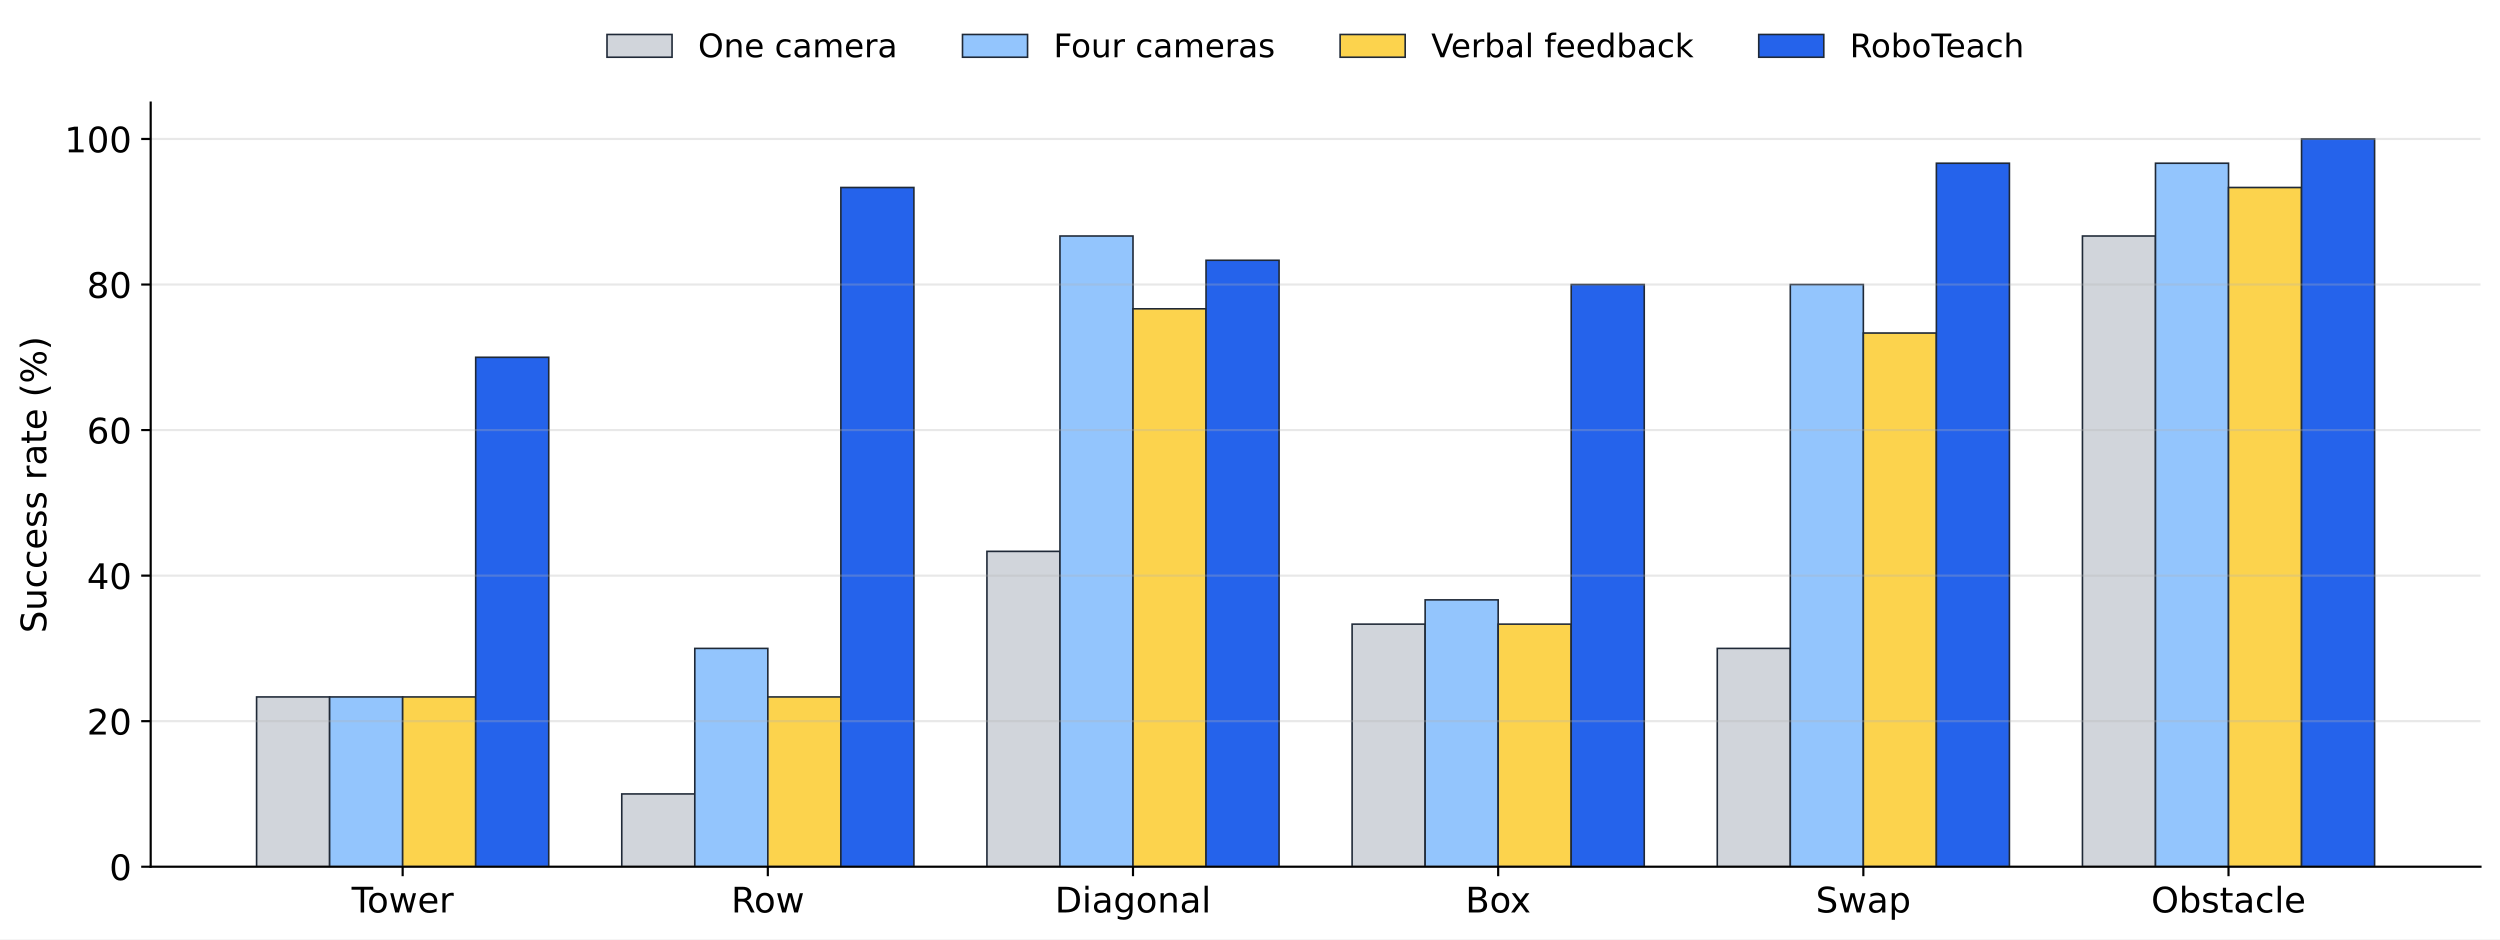
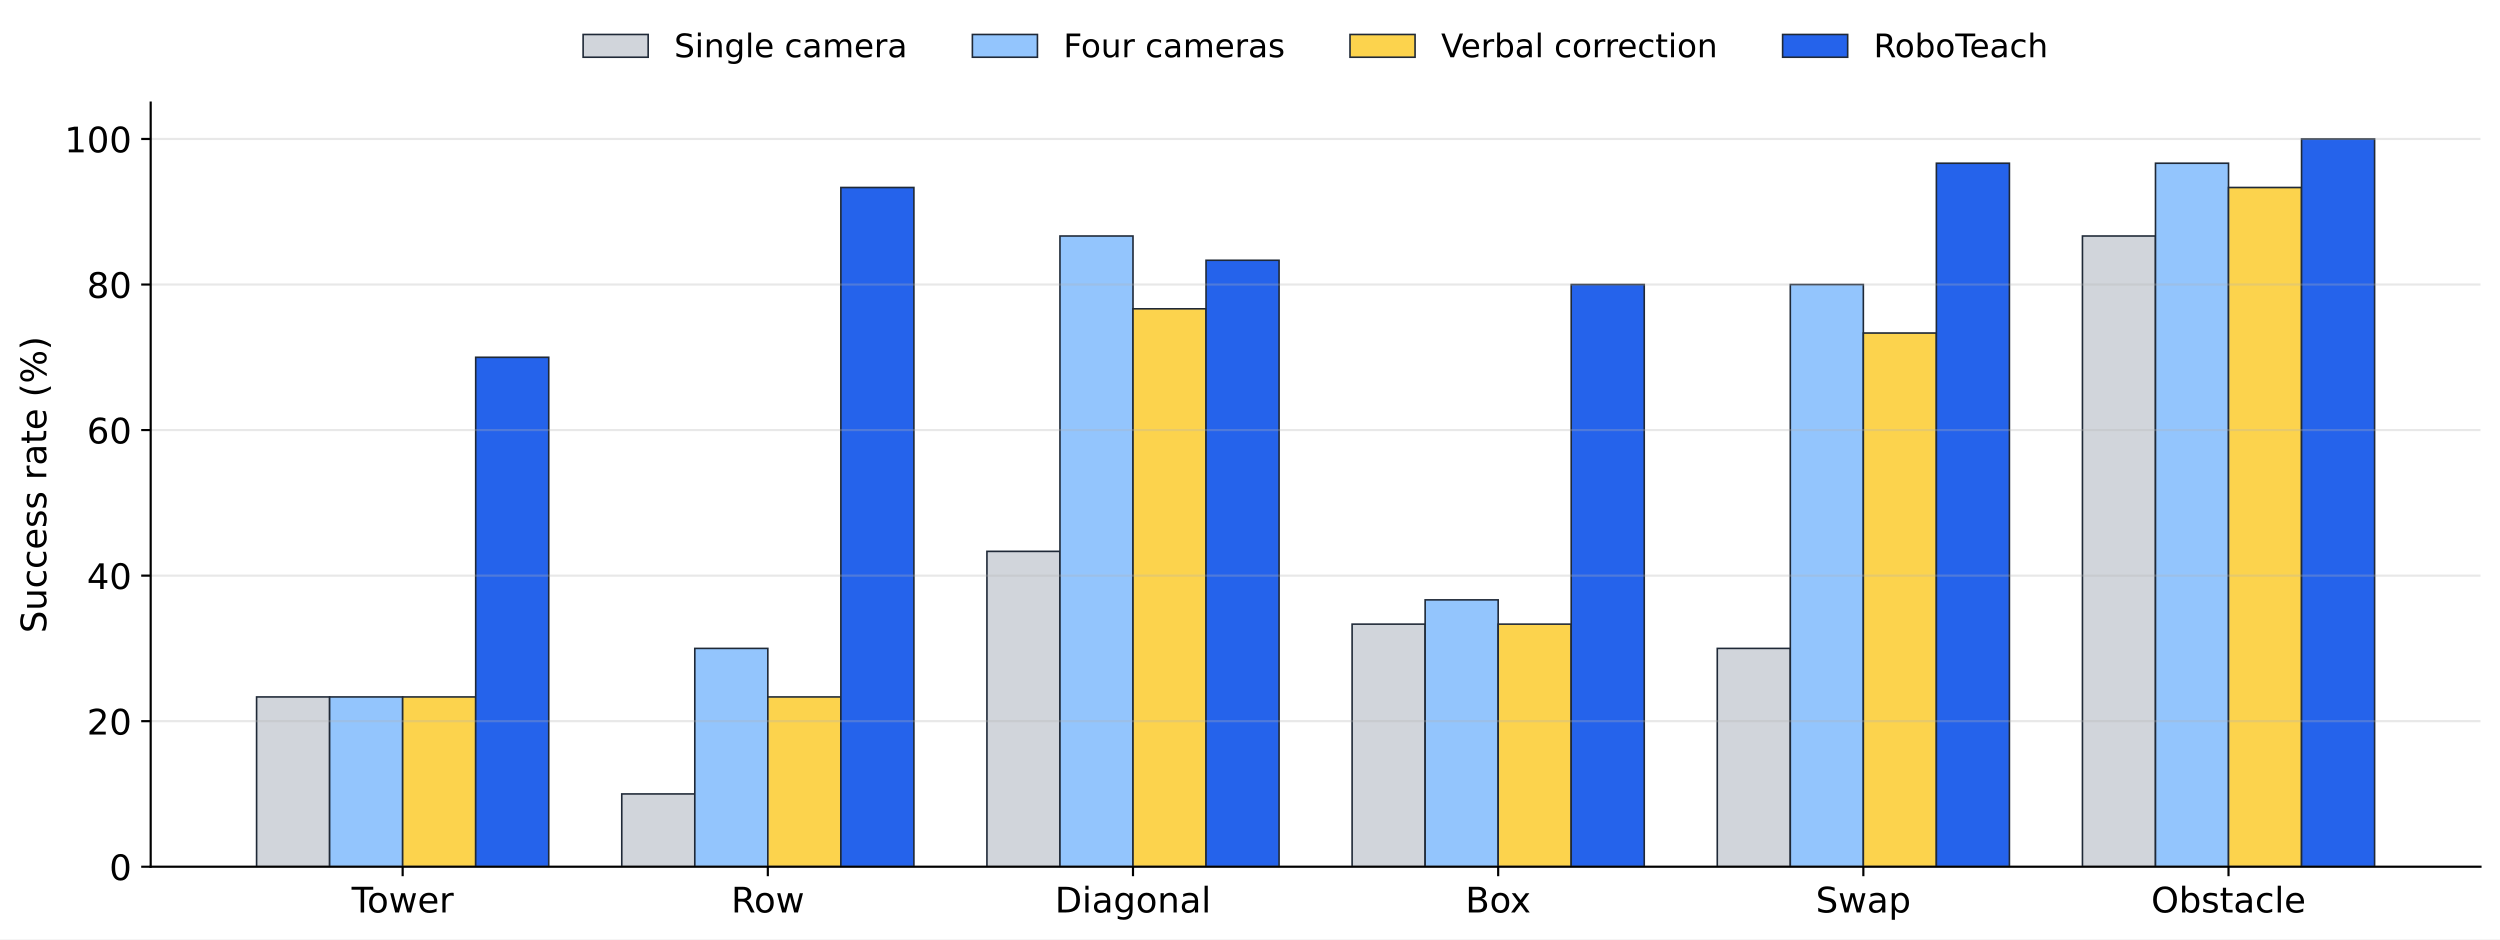
<svg xmlns="http://www.w3.org/2000/svg" xmlns:xlink="http://www.w3.org/1999/xlink" width="922.365pt" height="346.556pt" viewBox="0 0 922.365 346.556" version="1.1">
  <defs>
    <style type="text/css">*{stroke-linejoin: round; stroke-linecap: butt}</style>
  </defs>
  <g id="figure_1">
    <g id="patch_1">
      <path d="M 0 346.556  L 922.365 346.556  L 922.365 0  L 0 0  z " style="fill: #ffffff" />
    </g>
    <g id="axes_1">
      <g id="patch_2">
        <path d="M 55.595 319.774  L 915.165 319.774  L 915.165 37.85  L 55.595 37.85  z " style="fill: #ffffff" />
      </g>
      <g id="patch_3">
-         <path d="M 94.667 319.774  L 121.612 319.774  L 121.612 257.124  L 94.667 257.124  z " clip-path="url(#p7609192d4d)" style="fill: #d1d5db; stroke: #1f2937; stroke-width: 0.6; stroke-linejoin: miter" />
+         <path d="M 94.667 319.774  L 121.612 319.774  L 121.612 257.124  L 94.667 257.124  z " clip-path="url(#p53b2184675)" style="fill: #d1d5db; stroke: #1f2937; stroke-width: 0.6; stroke-linejoin: miter" />
      </g>
      <g id="patch_4">
-         <path d="M 229.396 319.774  L 256.341 319.774  L 256.341 292.924  L 229.396 292.924  z " clip-path="url(#p7609192d4d)" style="fill: #d1d5db; stroke: #1f2937; stroke-width: 0.6; stroke-linejoin: miter" />
+         <path d="M 229.396 319.774  L 256.341 319.774  L 256.341 292.924  L 229.396 292.924  z " clip-path="url(#p53b2184675)" style="fill: #d1d5db; stroke: #1f2937; stroke-width: 0.6; stroke-linejoin: miter" />
      </g>
      <g id="patch_5">
-         <path d="M 364.124 319.774  L 391.07 319.774  L 391.07 203.425  L 364.124 203.425  z " clip-path="url(#p7609192d4d)" style="fill: #d1d5db; stroke: #1f2937; stroke-width: 0.6; stroke-linejoin: miter" />
+         <path d="M 364.124 319.774  L 391.07 319.774  L 391.07 203.425  L 364.124 203.425  z " clip-path="url(#p53b2184675)" style="fill: #d1d5db; stroke: #1f2937; stroke-width: 0.6; stroke-linejoin: miter" />
      </g>
      <g id="patch_6">
-         <path d="M 498.853 319.774  L 525.799 319.774  L 525.799 230.274  L 498.853 230.274  z " clip-path="url(#p7609192d4d)" style="fill: #d1d5db; stroke: #1f2937; stroke-width: 0.6; stroke-linejoin: miter" />
+         <path d="M 498.853 319.774  L 525.799 319.774  L 525.799 230.274  L 498.853 230.274  z " clip-path="url(#p53b2184675)" style="fill: #d1d5db; stroke: #1f2937; stroke-width: 0.6; stroke-linejoin: miter" />
      </g>
      <g id="patch_7">
-         <path d="M 633.582 319.774  L 660.528 319.774  L 660.528 239.224  L 633.582 239.224  z " clip-path="url(#p7609192d4d)" style="fill: #d1d5db; stroke: #1f2937; stroke-width: 0.6; stroke-linejoin: miter" />
+         <path d="M 633.582 319.774  L 660.528 319.774  L 660.528 239.224  L 633.582 239.224  z " clip-path="url(#p53b2184675)" style="fill: #d1d5db; stroke: #1f2937; stroke-width: 0.6; stroke-linejoin: miter" />
      </g>
      <g id="patch_8">
-         <path d="M 768.311 319.774  L 795.257 319.774  L 795.257 87.075  L 768.311 87.075  z " clip-path="url(#p7609192d4d)" style="fill: #d1d5db; stroke: #1f2937; stroke-width: 0.6; stroke-linejoin: miter" />
+         <path d="M 768.311 319.774  L 795.257 319.774  L 795.257 87.075  L 768.311 87.075  z " clip-path="url(#p53b2184675)" style="fill: #d1d5db; stroke: #1f2937; stroke-width: 0.6; stroke-linejoin: miter" />
      </g>
      <g id="patch_9">
-         <path d="M 121.612 319.774  L 148.558 319.774  L 148.558 257.124  L 121.612 257.124  z " clip-path="url(#p7609192d4d)" style="fill: #93c5fd; stroke: #1f2937; stroke-width: 0.6; stroke-linejoin: miter" />
+         <path d="M 121.612 319.774  L 148.558 319.774  L 148.558 257.124  L 121.612 257.124  z " clip-path="url(#p53b2184675)" style="fill: #93c5fd; stroke: #1f2937; stroke-width: 0.6; stroke-linejoin: miter" />
      </g>
      <g id="patch_10">
-         <path d="M 256.341 319.774  L 283.287 319.774  L 283.287 239.224  L 256.341 239.224  z " clip-path="url(#p7609192d4d)" style="fill: #93c5fd; stroke: #1f2937; stroke-width: 0.6; stroke-linejoin: miter" />
+         <path d="M 256.341 319.774  L 283.287 319.774  L 283.287 239.224  L 256.341 239.224  z " clip-path="url(#p53b2184675)" style="fill: #93c5fd; stroke: #1f2937; stroke-width: 0.6; stroke-linejoin: miter" />
      </g>
      <g id="patch_11">
-         <path d="M 391.07 319.774  L 418.016 319.774  L 418.016 87.075  L 391.07 87.075  z " clip-path="url(#p7609192d4d)" style="fill: #93c5fd; stroke: #1f2937; stroke-width: 0.6; stroke-linejoin: miter" />
+         <path d="M 391.07 319.774  L 418.016 319.774  L 418.016 87.075  L 391.07 87.075  z " clip-path="url(#p53b2184675)" style="fill: #93c5fd; stroke: #1f2937; stroke-width: 0.6; stroke-linejoin: miter" />
      </g>
      <g id="patch_12">
-         <path d="M 525.799 319.774  L 552.745 319.774  L 552.745 221.324  L 525.799 221.324  z " clip-path="url(#p7609192d4d)" style="fill: #93c5fd; stroke: #1f2937; stroke-width: 0.6; stroke-linejoin: miter" />
+         <path d="M 525.799 319.774  L 552.745 319.774  L 552.745 221.324  L 525.799 221.324  z " clip-path="url(#p53b2184675)" style="fill: #93c5fd; stroke: #1f2937; stroke-width: 0.6; stroke-linejoin: miter" />
      </g>
      <g id="patch_13">
-         <path d="M 660.528 319.774  L 687.474 319.774  L 687.474 104.975  L 660.528 104.975  z " clip-path="url(#p7609192d4d)" style="fill: #93c5fd; stroke: #1f2937; stroke-width: 0.6; stroke-linejoin: miter" />
+         <path d="M 660.528 319.774  L 687.474 319.774  L 687.474 104.975  L 660.528 104.975  z " clip-path="url(#p53b2184675)" style="fill: #93c5fd; stroke: #1f2937; stroke-width: 0.6; stroke-linejoin: miter" />
      </g>
      <g id="patch_14">
-         <path d="M 795.257 319.774  L 822.202 319.774  L 822.202 60.225  L 795.257 60.225  z " clip-path="url(#p7609192d4d)" style="fill: #93c5fd; stroke: #1f2937; stroke-width: 0.6; stroke-linejoin: miter" />
+         <path d="M 795.257 319.774  L 822.202 319.774  L 822.202 60.225  L 795.257 60.225  z " clip-path="url(#p53b2184675)" style="fill: #93c5fd; stroke: #1f2937; stroke-width: 0.6; stroke-linejoin: miter" />
      </g>
      <g id="patch_15">
-         <path d="M 148.558 319.774  L 175.504 319.774  L 175.504 257.124  L 148.558 257.124  z " clip-path="url(#p7609192d4d)" style="fill: #fcd34d; stroke: #1f2937; stroke-width: 0.6; stroke-linejoin: miter" />
+         <path d="M 148.558 319.774  L 175.504 319.774  L 175.504 257.124  L 148.558 257.124  z " clip-path="url(#p53b2184675)" style="fill: #fcd34d; stroke: #1f2937; stroke-width: 0.6; stroke-linejoin: miter" />
      </g>
      <g id="patch_16">
-         <path d="M 283.287 319.774  L 310.233 319.774  L 310.233 257.124  L 283.287 257.124  z " clip-path="url(#p7609192d4d)" style="fill: #fcd34d; stroke: #1f2937; stroke-width: 0.6; stroke-linejoin: miter" />
+         <path d="M 283.287 319.774  L 310.233 319.774  L 310.233 257.124  L 283.287 257.124  z " clip-path="url(#p53b2184675)" style="fill: #fcd34d; stroke: #1f2937; stroke-width: 0.6; stroke-linejoin: miter" />
      </g>
      <g id="patch_17">
-         <path d="M 418.016 319.774  L 444.962 319.774  L 444.962 113.925  L 418.016 113.925  z " clip-path="url(#p7609192d4d)" style="fill: #fcd34d; stroke: #1f2937; stroke-width: 0.6; stroke-linejoin: miter" />
+         <path d="M 418.016 319.774  L 444.962 319.774  L 444.962 113.925  L 418.016 113.925  z " clip-path="url(#p53b2184675)" style="fill: #fcd34d; stroke: #1f2937; stroke-width: 0.6; stroke-linejoin: miter" />
      </g>
      <g id="patch_18">
-         <path d="M 552.745 319.774  L 579.691 319.774  L 579.691 230.274  L 552.745 230.274  z " clip-path="url(#p7609192d4d)" style="fill: #fcd34d; stroke: #1f2937; stroke-width: 0.6; stroke-linejoin: miter" />
+         <path d="M 552.745 319.774  L 579.691 319.774  L 579.691 230.274  L 552.745 230.274  z " clip-path="url(#p53b2184675)" style="fill: #fcd34d; stroke: #1f2937; stroke-width: 0.6; stroke-linejoin: miter" />
      </g>
      <g id="patch_19">
-         <path d="M 687.474 319.774  L 714.419 319.774  L 714.419 122.875  L 687.474 122.875  z " clip-path="url(#p7609192d4d)" style="fill: #fcd34d; stroke: #1f2937; stroke-width: 0.6; stroke-linejoin: miter" />
+         <path d="M 687.474 319.774  L 714.419 319.774  L 714.419 122.875  L 687.474 122.875  z " clip-path="url(#p53b2184675)" style="fill: #fcd34d; stroke: #1f2937; stroke-width: 0.6; stroke-linejoin: miter" />
      </g>
      <g id="patch_20">
-         <path d="M 822.202 319.774  L 849.148 319.774  L 849.148 69.175  L 822.202 69.175  z " clip-path="url(#p7609192d4d)" style="fill: #fcd34d; stroke: #1f2937; stroke-width: 0.6; stroke-linejoin: miter" />
+         <path d="M 822.202 319.774  L 849.148 319.774  L 849.148 69.175  L 822.202 69.175  z " clip-path="url(#p53b2184675)" style="fill: #fcd34d; stroke: #1f2937; stroke-width: 0.6; stroke-linejoin: miter" />
      </g>
      <g id="patch_21">
-         <path d="M 175.504 319.774  L 202.45 319.774  L 202.45 131.825  L 175.504 131.825  z " clip-path="url(#p7609192d4d)" style="fill: #2563eb; stroke: #1f2937; stroke-width: 0.6; stroke-linejoin: miter" />
+         <path d="M 175.504 319.774  L 202.45 319.774  L 202.45 131.825  L 175.504 131.825  z " clip-path="url(#p53b2184675)" style="fill: #2563eb; stroke: #1f2937; stroke-width: 0.6; stroke-linejoin: miter" />
      </g>
      <g id="patch_22">
-         <path d="M 310.233 319.774  L 337.179 319.774  L 337.179 69.175  L 310.233 69.175  z " clip-path="url(#p7609192d4d)" style="fill: #2563eb; stroke: #1f2937; stroke-width: 0.6; stroke-linejoin: miter" />
+         <path d="M 310.233 319.774  L 337.179 319.774  L 337.179 69.175  L 310.233 69.175  z " clip-path="url(#p53b2184675)" style="fill: #2563eb; stroke: #1f2937; stroke-width: 0.6; stroke-linejoin: miter" />
      </g>
      <g id="patch_23">
-         <path d="M 444.962 319.774  L 471.907 319.774  L 471.907 96.025  L 444.962 96.025  z " clip-path="url(#p7609192d4d)" style="fill: #2563eb; stroke: #1f2937; stroke-width: 0.6; stroke-linejoin: miter" />
+         <path d="M 444.962 319.774  L 471.907 319.774  L 471.907 96.025  L 444.962 96.025  z " clip-path="url(#p53b2184675)" style="fill: #2563eb; stroke: #1f2937; stroke-width: 0.6; stroke-linejoin: miter" />
      </g>
      <g id="patch_24">
-         <path d="M 579.691 319.774  L 606.636 319.774  L 606.636 104.975  L 579.691 104.975  z " clip-path="url(#p7609192d4d)" style="fill: #2563eb; stroke: #1f2937; stroke-width: 0.6; stroke-linejoin: miter" />
+         <path d="M 579.691 319.774  L 606.636 319.774  L 606.636 104.975  L 579.691 104.975  z " clip-path="url(#p53b2184675)" style="fill: #2563eb; stroke: #1f2937; stroke-width: 0.6; stroke-linejoin: miter" />
      </g>
      <g id="patch_25">
-         <path d="M 714.419 319.774  L 741.365 319.774  L 741.365 60.225  L 714.419 60.225  z " clip-path="url(#p7609192d4d)" style="fill: #2563eb; stroke: #1f2937; stroke-width: 0.6; stroke-linejoin: miter" />
+         <path d="M 714.419 319.774  L 741.365 319.774  L 741.365 60.225  L 714.419 60.225  z " clip-path="url(#p53b2184675)" style="fill: #2563eb; stroke: #1f2937; stroke-width: 0.6; stroke-linejoin: miter" />
      </g>
      <g id="patch_26">
-         <path d="M 849.148 319.774  L 876.094 319.774  L 876.094 51.275  L 849.148 51.275  z " clip-path="url(#p7609192d4d)" style="fill: #2563eb; stroke: #1f2937; stroke-width: 0.6; stroke-linejoin: miter" />
+         <path d="M 849.148 319.774  L 876.094 319.774  L 876.094 51.275  L 849.148 51.275  z " clip-path="url(#p53b2184675)" style="fill: #2563eb; stroke: #1f2937; stroke-width: 0.6; stroke-linejoin: miter" />
      </g>
      <g id="matplotlib.axis_1">
        <g id="xtick_1">
          <g id="line2d_1">
            <defs>
-               <path id="maa31769ae6" d="M 0 0  L 0 3.5  " style="stroke: #000000; stroke-width: 0.8" />
-             </defs>
-             <g>
-               <use xlink:href="#maa31769ae6" x="148.558" y="319.774" style="stroke: #000000; stroke-width: 0.8" />
+               <path id="m1b52c12a62" d="M 0 0  L 0 3.5  " style="stroke: #000000; stroke-width: 0.8" />
+             </defs>
+             <g>
+               <use xlink:href="#m1b52c12a62" x="148.558" y="319.774" style="stroke: #000000; stroke-width: 0.8" />
            </g>
          </g>
          <g id="text_1">
            <g transform="translate(129.7285 336.6521) scale(0.13 -0.13)">
              <defs>
                <path id="DejaVuSans-54" d="M -19 4666  L 3928 4666  L 3928 4134  L 2272 4134  L 2272 0  L 1638 0  L 1638 4134  L -19 4134  L -19 4666  z " transform="scale(0.015625)" />
                <path id="DejaVuSans-6f" d="M 1959 3097  Q 1497 3097 1228 2736  Q 959 2375 959 1747  Q 959 1119 1226 758  Q 1494 397 1959 397  Q 2419 397 2687 759  Q 2956 1122 2956 1747  Q 2956 2369 2687 2733  Q 2419 3097 1959 3097  z M 1959 3584  Q 2709 3584 3137 3096  Q 3566 2609 3566 1747  Q 3566 888 3137 398  Q 2709 -91 1959 -91  Q 1206 -91 779 398  Q 353 888 353 1747  Q 353 2609 779 3096  Q 1206 3584 1959 3584  z " transform="scale(0.015625)" />
                <path id="DejaVuSans-77" d="M 269 3500  L 844 3500  L 1563 769  L 2278 3500  L 2956 3500  L 3675 769  L 4391 3500  L 4966 3500  L 4050 0  L 3372 0  L 2619 2869  L 1863 0  L 1184 0  L 269 3500  z " transform="scale(0.015625)" />
                <path id="DejaVuSans-65" d="M 3597 1894  L 3597 1613  L 953 1613  Q 991 1019 1311 708  Q 1631 397 2203 397  Q 2534 397 2845 478  Q 3156 559 3463 722  L 3463 178  Q 3153 47 2828 -22  Q 2503 -91 2169 -91  Q 1331 -91 842 396  Q 353 884 353 1716  Q 353 2575 817 3079  Q 1281 3584 2069 3584  Q 2775 3584 3186 3129  Q 3597 2675 3597 1894  z M 3022 2063  Q 3016 2534 2758 2815  Q 2500 3097 2075 3097  Q 1594 3097 1305 2825  Q 1016 2553 972 2059  L 3022 2063  z " transform="scale(0.015625)" />
                <path id="DejaVuSans-72" d="M 2631 2963  Q 2534 3019 2420 3045  Q 2306 3072 2169 3072  Q 1681 3072 1420 2755  Q 1159 2438 1159 1844  L 1159 0  L 581 0  L 581 3500  L 1159 3500  L 1159 2956  Q 1341 3275 1631 3429  Q 1922 3584 2338 3584  Q 2397 3584 2469 3576  Q 2541 3569 2628 3553  L 2631 2963  z " transform="scale(0.015625)" />
              </defs>
              <use xlink:href="#DejaVuSans-54" />
              <use xlink:href="#DejaVuSans-6f" transform="translate(44.08398 0)" />
              <use xlink:href="#DejaVuSans-77" transform="translate(105.2656 0)" />
              <use xlink:href="#DejaVuSans-65" transform="translate(187.0527 0)" />
              <use xlink:href="#DejaVuSans-72" transform="translate(248.5762 0)" />
            </g>
          </g>
        </g>
        <g id="xtick_2">
          <g id="line2d_2">
            <g>
-               <use xlink:href="#maa31769ae6" x="283.287" y="319.774" style="stroke: #000000; stroke-width: 0.8" />
+               <use xlink:href="#m1b52c12a62" x="283.287" y="319.774" style="stroke: #000000; stroke-width: 0.8" />
            </g>
          </g>
          <g id="text_2">
            <g transform="translate(269.7701 336.6521) scale(0.13 -0.13)">
              <defs>
                <path id="DejaVuSans-52" d="M 2841 2188  Q 3044 2119 3236 1894  Q 3428 1669 3622 1275  L 4263 0  L 3584 0  L 2988 1197  Q 2756 1666 2539 1819  Q 2322 1972 1947 1972  L 1259 1972  L 1259 0  L 628 0  L 628 4666  L 2053 4666  Q 2853 4666 3247 4331  Q 3641 3997 3641 3322  Q 3641 2881 3436 2590  Q 3231 2300 2841 2188  z M 1259 4147  L 1259 2491  L 2053 2491  Q 2509 2491 2742 2702  Q 2975 2913 2975 3322  Q 2975 3731 2742 3939  Q 2509 4147 2053 4147  L 1259 4147  z " transform="scale(0.015625)" />
              </defs>
              <use xlink:href="#DejaVuSans-52" />
              <use xlink:href="#DejaVuSans-6f" transform="translate(64.98242 0)" />
              <use xlink:href="#DejaVuSans-77" transform="translate(126.1641 0)" />
            </g>
          </g>
        </g>
        <g id="xtick_3">
          <g id="line2d_3">
            <g>
-               <use xlink:href="#maa31769ae6" x="418.016" y="319.774" style="stroke: #000000; stroke-width: 0.8" />
+               <use xlink:href="#m1b52c12a62" x="418.016" y="319.774" style="stroke: #000000; stroke-width: 0.8" />
            </g>
          </g>
          <g id="text_3">
            <g transform="translate(389.2097 336.6521) scale(0.13 -0.13)">
              <defs>
                <path id="DejaVuSans-44" d="M 1259 4147  L 1259 519  L 2022 519  Q 2988 519 3436 956  Q 3884 1394 3884 2338  Q 3884 3275 3436 3711  Q 2988 4147 2022 4147  L 1259 4147  z M 628 4666  L 1925 4666  Q 3281 4666 3915 4102  Q 4550 3538 4550 2338  Q 4550 1131 3912 565  Q 3275 0 1925 0  L 628 0  L 628 4666  z " transform="scale(0.015625)" />
                <path id="DejaVuSans-69" d="M 603 3500  L 1178 3500  L 1178 0  L 603 0  L 603 3500  z M 603 4863  L 1178 4863  L 1178 4134  L 603 4134  L 603 4863  z " transform="scale(0.015625)" />
                <path id="DejaVuSans-61" d="M 2194 1759  Q 1497 1759 1228 1600  Q 959 1441 959 1056  Q 959 750 1161 570  Q 1363 391 1709 391  Q 2188 391 2477 730  Q 2766 1069 2766 1631  L 2766 1759  L 2194 1759  z M 3341 1997  L 3341 0  L 2766 0  L 2766 531  Q 2569 213 2275 61  Q 1981 -91 1556 -91  Q 1019 -91 701 211  Q 384 513 384 1019  Q 384 1609 779 1909  Q 1175 2209 1959 2209  L 2766 2209  L 2766 2266  Q 2766 2663 2505 2880  Q 2244 3097 1772 3097  Q 1472 3097 1187 3025  Q 903 2953 641 2809  L 641 3341  Q 956 3463 1253 3523  Q 1550 3584 1831 3584  Q 2591 3584 2966 3190  Q 3341 2797 3341 1997  z " transform="scale(0.015625)" />
                <path id="DejaVuSans-67" d="M 2906 1791  Q 2906 2416 2648 2759  Q 2391 3103 1925 3103  Q 1463 3103 1205 2759  Q 947 2416 947 1791  Q 947 1169 1205 825  Q 1463 481 1925 481  Q 2391 481 2648 825  Q 2906 1169 2906 1791  z M 3481 434  Q 3481 -459 3084 -895  Q 2688 -1331 1869 -1331  Q 1566 -1331 1297 -1286  Q 1028 -1241 775 -1147  L 775 -588  Q 1028 -725 1275 -790  Q 1522 -856 1778 -856  Q 2344 -856 2625 -561  Q 2906 -266 2906 331  L 2906 616  Q 2728 306 2450 153  Q 2172 0 1784 0  Q 1141 0 747 490  Q 353 981 353 1791  Q 353 2603 747 3093  Q 1141 3584 1784 3584  Q 2172 3584 2450 3431  Q 2728 3278 2906 2969  L 2906 3500  L 3481 3500  L 3481 434  z " transform="scale(0.015625)" />
                <path id="DejaVuSans-6e" d="M 3513 2113  L 3513 0  L 2938 0  L 2938 2094  Q 2938 2591 2744 2837  Q 2550 3084 2163 3084  Q 1697 3084 1428 2787  Q 1159 2491 1159 1978  L 1159 0  L 581 0  L 581 3500  L 1159 3500  L 1159 2956  Q 1366 3272 1645 3428  Q 1925 3584 2291 3584  Q 2894 3584 3203 3211  Q 3513 2838 3513 2113  z " transform="scale(0.015625)" />
                <path id="DejaVuSans-6c" d="M 603 4863  L 1178 4863  L 1178 0  L 603 0  L 603 4863  z " transform="scale(0.015625)" />
              </defs>
              <use xlink:href="#DejaVuSans-44" />
              <use xlink:href="#DejaVuSans-69" transform="translate(77.00195 0)" />
              <use xlink:href="#DejaVuSans-61" transform="translate(104.7852 0)" />
              <use xlink:href="#DejaVuSans-67" transform="translate(166.0645 0)" />
              <use xlink:href="#DejaVuSans-6f" transform="translate(229.541 0)" />
              <use xlink:href="#DejaVuSans-6e" transform="translate(290.7227 0)" />
              <use xlink:href="#DejaVuSans-61" transform="translate(354.1016 0)" />
              <use xlink:href="#DejaVuSans-6c" transform="translate(415.3809 0)" />
            </g>
          </g>
        </g>
        <g id="xtick_4">
          <g id="line2d_4">
            <g>
-               <use xlink:href="#maa31769ae6" x="552.745" y="319.774" style="stroke: #000000; stroke-width: 0.8" />
+               <use xlink:href="#m1b52c12a62" x="552.745" y="319.774" style="stroke: #000000; stroke-width: 0.8" />
            </g>
          </g>
          <g id="text_4">
            <g transform="translate(540.6639 336.6521) scale(0.13 -0.13)">
              <defs>
                <path id="DejaVuSans-42" d="M 1259 2228  L 1259 519  L 2272 519  Q 2781 519 3026 730  Q 3272 941 3272 1375  Q 3272 1813 3026 2020  Q 2781 2228 2272 2228  L 1259 2228  z M 1259 4147  L 1259 2741  L 2194 2741  Q 2656 2741 2882 2914  Q 3109 3088 3109 3444  Q 3109 3797 2882 3972  Q 2656 4147 2194 4147  L 1259 4147  z M 628 4666  L 2241 4666  Q 2963 4666 3353 4366  Q 3744 4066 3744 3513  Q 3744 3084 3544 2831  Q 3344 2578 2956 2516  Q 3422 2416 3680 2098  Q 3938 1781 3938 1306  Q 3938 681 3513 340  Q 3088 0 2303 0  L 628 0  L 628 4666  z " transform="scale(0.015625)" />
                <path id="DejaVuSans-78" d="M 3513 3500  L 2247 1797  L 3578 0  L 2900 0  L 1881 1375  L 863 0  L 184 0  L 1544 1831  L 300 3500  L 978 3500  L 1906 2253  L 2834 3500  L 3513 3500  z " transform="scale(0.015625)" />
              </defs>
              <use xlink:href="#DejaVuSans-42" />
              <use xlink:href="#DejaVuSans-6f" transform="translate(68.60352 0)" />
              <use xlink:href="#DejaVuSans-78" transform="translate(126.6602 0)" />
            </g>
          </g>
        </g>
        <g id="xtick_5">
          <g id="line2d_5">
            <g>
-               <use xlink:href="#maa31769ae6" x="687.474" y="319.774" style="stroke: #000000; stroke-width: 0.8" />
+               <use xlink:href="#m1b52c12a62" x="687.474" y="319.774" style="stroke: #000000; stroke-width: 0.8" />
            </g>
          </g>
          <g id="text_5">
            <g transform="translate(669.9215 336.6521) scale(0.13 -0.13)">
              <defs>
                <path id="DejaVuSans-53" d="M 3425 4513  L 3425 3897  Q 3066 4069 2747 4153  Q 2428 4238 2131 4238  Q 1616 4238 1336 4038  Q 1056 3838 1056 3469  Q 1056 3159 1242 3001  Q 1428 2844 1947 2747  L 2328 2669  Q 3034 2534 3370 2195  Q 3706 1856 3706 1288  Q 3706 609 3251 259  Q 2797 -91 1919 -91  Q 1588 -91 1214 -16  Q 841 59 441 206  L 441 856  Q 825 641 1194 531  Q 1563 422 1919 422  Q 2459 422 2753 634  Q 3047 847 3047 1241  Q 3047 1584 2836 1778  Q 2625 1972 2144 2069  L 1759 2144  Q 1053 2284 737 2584  Q 422 2884 422 3419  Q 422 4038 858 4394  Q 1294 4750 2059 4750  Q 2388 4750 2728 4690  Q 3069 4631 3425 4513  z " transform="scale(0.015625)" />
                <path id="DejaVuSans-70" d="M 1159 525  L 1159 -1331  L 581 -1331  L 581 3500  L 1159 3500  L 1159 2969  Q 1341 3281 1617 3432  Q 1894 3584 2278 3584  Q 2916 3584 3314 3078  Q 3713 2572 3713 1747  Q 3713 922 3314 415  Q 2916 -91 2278 -91  Q 1894 -91 1617 61  Q 1341 213 1159 525  z M 3116 1747  Q 3116 2381 2855 2742  Q 2594 3103 2138 3103  Q 1681 3103 1420 2742  Q 1159 2381 1159 1747  Q 1159 1113 1420 752  Q 1681 391 2138 391  Q 2594 391 2855 752  Q 3116 1113 3116 1747  z " transform="scale(0.015625)" />
              </defs>
              <use xlink:href="#DejaVuSans-53" />
              <use xlink:href="#DejaVuSans-77" transform="translate(63.47656 0)" />
              <use xlink:href="#DejaVuSans-61" transform="translate(145.2637 0)" />
              <use xlink:href="#DejaVuSans-70" transform="translate(206.543 0)" />
            </g>
          </g>
        </g>
        <g id="xtick_6">
          <g id="line2d_6">
            <g>
-               <use xlink:href="#maa31769ae6" x="822.202" y="319.774" style="stroke: #000000; stroke-width: 0.8" />
+               <use xlink:href="#m1b52c12a62" x="822.202" y="319.774" style="stroke: #000000; stroke-width: 0.8" />
            </g>
          </g>
          <g id="text_6">
            <g transform="translate(793.6623 336.6521) scale(0.13 -0.13)">
              <defs>
                <path id="DejaVuSans-4f" d="M 2522 4238  Q 1834 4238 1429 3725  Q 1025 3213 1025 2328  Q 1025 1447 1429 934  Q 1834 422 2522 422  Q 3209 422 3611 934  Q 4013 1447 4013 2328  Q 4013 3213 3611 3725  Q 3209 4238 2522 4238  z M 2522 4750  Q 3503 4750 4090 4092  Q 4678 3434 4678 2328  Q 4678 1225 4090 567  Q 3503 -91 2522 -91  Q 1538 -91 948 565  Q 359 1222 359 2328  Q 359 3434 948 4092  Q 1538 4750 2522 4750  z " transform="scale(0.015625)" />
                <path id="DejaVuSans-62" d="M 3116 1747  Q 3116 2381 2855 2742  Q 2594 3103 2138 3103  Q 1681 3103 1420 2742  Q 1159 2381 1159 1747  Q 1159 1113 1420 752  Q 1681 391 2138 391  Q 2594 391 2855 752  Q 3116 1113 3116 1747  z M 1159 2969  Q 1341 3281 1617 3432  Q 1894 3584 2278 3584  Q 2916 3584 3314 3078  Q 3713 2572 3713 1747  Q 3713 922 3314 415  Q 2916 -91 2278 -91  Q 1894 -91 1617 61  Q 1341 213 1159 525  L 1159 0  L 581 0  L 581 4863  L 1159 4863  L 1159 2969  z " transform="scale(0.015625)" />
                <path id="DejaVuSans-73" d="M 2834 3397  L 2834 2853  Q 2591 2978 2328 3040  Q 2066 3103 1784 3103  Q 1356 3103 1142 2972  Q 928 2841 928 2578  Q 928 2378 1081 2264  Q 1234 2150 1697 2047  L 1894 2003  Q 2506 1872 2764 1633  Q 3022 1394 3022 966  Q 3022 478 2636 193  Q 2250 -91 1575 -91  Q 1294 -91 989 -36  Q 684 19 347 128  L 347 722  Q 666 556 975 473  Q 1284 391 1588 391  Q 1994 391 2212 530  Q 2431 669 2431 922  Q 2431 1156 2273 1281  Q 2116 1406 1581 1522  L 1381 1569  Q 847 1681 609 1914  Q 372 2147 372 2553  Q 372 3047 722 3315  Q 1072 3584 1716 3584  Q 2034 3584 2315 3537  Q 2597 3491 2834 3397  z " transform="scale(0.015625)" />
                <path id="DejaVuSans-74" d="M 1172 4494  L 1172 3500  L 2356 3500  L 2356 3053  L 1172 3053  L 1172 1153  Q 1172 725 1289 603  Q 1406 481 1766 481  L 2356 481  L 2356 0  L 1766 0  Q 1100 0 847 248  Q 594 497 594 1153  L 594 3053  L 172 3053  L 172 3500  L 594 3500  L 594 4494  L 1172 4494  z " transform="scale(0.015625)" />
                <path id="DejaVuSans-63" d="M 3122 3366  L 3122 2828  Q 2878 2963 2633 3030  Q 2388 3097 2138 3097  Q 1578 3097 1268 2742  Q 959 2388 959 1747  Q 959 1106 1268 751  Q 1578 397 2138 397  Q 2388 397 2633 464  Q 2878 531 3122 666  L 3122 134  Q 2881 22 2623 -34  Q 2366 -91 2075 -91  Q 1284 -91 818 406  Q 353 903 353 1747  Q 353 2603 823 3093  Q 1294 3584 2113 3584  Q 2378 3584 2631 3529  Q 2884 3475 3122 3366  z " transform="scale(0.015625)" />
              </defs>
              <use xlink:href="#DejaVuSans-4f" />
              <use xlink:href="#DejaVuSans-62" transform="translate(78.71094 0)" />
              <use xlink:href="#DejaVuSans-73" transform="translate(142.1875 0)" />
              <use xlink:href="#DejaVuSans-74" transform="translate(194.2871 0)" />
              <use xlink:href="#DejaVuSans-61" transform="translate(233.4961 0)" />
              <use xlink:href="#DejaVuSans-63" transform="translate(294.7754 0)" />
              <use xlink:href="#DejaVuSans-6c" transform="translate(349.7559 0)" />
              <use xlink:href="#DejaVuSans-65" transform="translate(377.5391 0)" />
            </g>
          </g>
        </g>
      </g>
      <g id="matplotlib.axis_2">
        <g id="ytick_1">
          <g id="line2d_7">
-             <path d="M 55.595 319.774  L 915.165 319.774  " clip-path="url(#p7609192d4d)" style="fill: none; stroke: #b0b0b0; stroke-opacity: 0.3; stroke-width: 0.8; stroke-linecap: square" />
+             <path d="M 55.595 319.774  L 915.165 319.774  " clip-path="url(#p53b2184675)" style="fill: none; stroke: #b0b0b0; stroke-opacity: 0.3; stroke-width: 0.8; stroke-linecap: square" />
          </g>
          <g id="line2d_8">
            <defs>
-               <path id="me7d791df60" d="M 0 0  L -3.5 0  " style="stroke: #000000; stroke-width: 0.8" />
-             </defs>
-             <g>
-               <use xlink:href="#me7d791df60" x="55.595" y="319.774" style="stroke: #000000; stroke-width: 0.8" />
+               <path id="m061807a3f7" d="M 0 0  L -3.5 0  " style="stroke: #000000; stroke-width: 0.8" />
+             </defs>
+             <g>
+               <use xlink:href="#m061807a3f7" x="55.595" y="319.774" style="stroke: #000000; stroke-width: 0.8" />
            </g>
          </g>
          <g id="text_7">
            <g transform="translate(40.32406 324.7131) scale(0.13 -0.13)">
              <defs>
                <path id="DejaVuSans-30" d="M 2034 4250  Q 1547 4250 1301 3770  Q 1056 3291 1056 2328  Q 1056 1369 1301 889  Q 1547 409 2034 409  Q 2525 409 2770 889  Q 3016 1369 3016 2328  Q 3016 3291 2770 3770  Q 2525 4250 2034 4250  z M 2034 4750  Q 2819 4750 3233 4129  Q 3647 3509 3647 2328  Q 3647 1150 3233 529  Q 2819 -91 2034 -91  Q 1250 -91 836 529  Q 422 1150 422 2328  Q 422 3509 836 4129  Q 1250 4750 2034 4750  z " transform="scale(0.015625)" />
              </defs>
              <use xlink:href="#DejaVuSans-30" />
            </g>
          </g>
        </g>
        <g id="ytick_2">
          <g id="line2d_9">
-             <path d="M 55.595 266.074  L 915.165 266.074  " clip-path="url(#p7609192d4d)" style="fill: none; stroke: #b0b0b0; stroke-opacity: 0.3; stroke-width: 0.8; stroke-linecap: square" />
+             <path d="M 55.595 266.074  L 915.165 266.074  " clip-path="url(#p53b2184675)" style="fill: none; stroke: #b0b0b0; stroke-opacity: 0.3; stroke-width: 0.8; stroke-linecap: square" />
          </g>
          <g id="line2d_10">
            <g>
-               <use xlink:href="#me7d791df60" x="55.595" y="266.074" style="stroke: #000000; stroke-width: 0.8" />
+               <use xlink:href="#m061807a3f7" x="55.595" y="266.074" style="stroke: #000000; stroke-width: 0.8" />
            </g>
          </g>
          <g id="text_8">
            <g transform="translate(32.05281 271.0133) scale(0.13 -0.13)">
              <defs>
                <path id="DejaVuSans-32" d="M 1228 531  L 3431 531  L 3431 0  L 469 0  L 469 531  Q 828 903 1448 1529  Q 2069 2156 2228 2338  Q 2531 2678 2651 2914  Q 2772 3150 2772 3378  Q 2772 3750 2511 3984  Q 2250 4219 1831 4219  Q 1534 4219 1204 4116  Q 875 4013 500 3803  L 500 4441  Q 881 4594 1212 4672  Q 1544 4750 1819 4750  Q 2544 4750 2975 4387  Q 3406 4025 3406 3419  Q 3406 3131 3298 2873  Q 3191 2616 2906 2266  Q 2828 2175 2409 1742  Q 1991 1309 1228 531  z " transform="scale(0.015625)" />
              </defs>
              <use xlink:href="#DejaVuSans-32" />
              <use xlink:href="#DejaVuSans-30" transform="translate(63.62305 0)" />
            </g>
          </g>
        </g>
        <g id="ytick_3">
          <g id="line2d_11">
-             <path d="M 55.595 212.375  L 915.165 212.375  " clip-path="url(#p7609192d4d)" style="fill: none; stroke: #b0b0b0; stroke-opacity: 0.3; stroke-width: 0.8; stroke-linecap: square" />
+             <path d="M 55.595 212.375  L 915.165 212.375  " clip-path="url(#p53b2184675)" style="fill: none; stroke: #b0b0b0; stroke-opacity: 0.3; stroke-width: 0.8; stroke-linecap: square" />
          </g>
          <g id="line2d_12">
            <g>
-               <use xlink:href="#me7d791df60" x="55.595" y="212.375" style="stroke: #000000; stroke-width: 0.8" />
+               <use xlink:href="#m061807a3f7" x="55.595" y="212.375" style="stroke: #000000; stroke-width: 0.8" />
            </g>
          </g>
          <g id="text_9">
            <g transform="translate(32.05281 217.3135) scale(0.13 -0.13)">
              <defs>
                <path id="DejaVuSans-34" d="M 2419 4116  L 825 1625  L 2419 1625  L 2419 4116  z M 2253 4666  L 3047 4666  L 3047 1625  L 3713 1625  L 3713 1100  L 3047 1100  L 3047 0  L 2419 0  L 2419 1100  L 313 1100  L 313 1709  L 2253 4666  z " transform="scale(0.015625)" />
              </defs>
              <use xlink:href="#DejaVuSans-34" />
              <use xlink:href="#DejaVuSans-30" transform="translate(63.62305 0)" />
            </g>
          </g>
        </g>
        <g id="ytick_4">
          <g id="line2d_13">
-             <path d="M 55.595 158.675  L 915.165 158.675  " clip-path="url(#p7609192d4d)" style="fill: none; stroke: #b0b0b0; stroke-opacity: 0.3; stroke-width: 0.8; stroke-linecap: square" />
+             <path d="M 55.595 158.675  L 915.165 158.675  " clip-path="url(#p53b2184675)" style="fill: none; stroke: #b0b0b0; stroke-opacity: 0.3; stroke-width: 0.8; stroke-linecap: square" />
          </g>
          <g id="line2d_14">
            <g>
-               <use xlink:href="#me7d791df60" x="55.595" y="158.675" style="stroke: #000000; stroke-width: 0.8" />
+               <use xlink:href="#m061807a3f7" x="55.595" y="158.675" style="stroke: #000000; stroke-width: 0.8" />
            </g>
          </g>
          <g id="text_10">
            <g transform="translate(32.05281 163.6137) scale(0.13 -0.13)">
              <defs>
                <path id="DejaVuSans-36" d="M 2113 2584  Q 1688 2584 1439 2293  Q 1191 2003 1191 1497  Q 1191 994 1439 701  Q 1688 409 2113 409  Q 2538 409 2786 701  Q 3034 994 3034 1497  Q 3034 2003 2786 2293  Q 2538 2584 2113 2584  z M 3366 4563  L 3366 3988  Q 3128 4100 2886 4159  Q 2644 4219 2406 4219  Q 1781 4219 1451 3797  Q 1122 3375 1075 2522  Q 1259 2794 1537 2939  Q 1816 3084 2150 3084  Q 2853 3084 3261 2657  Q 3669 2231 3669 1497  Q 3669 778 3244 343  Q 2819 -91 2113 -91  Q 1303 -91 875 529  Q 447 1150 447 2328  Q 447 3434 972 4092  Q 1497 4750 2381 4750  Q 2619 4750 2861 4703  Q 3103 4656 3366 4563  z " transform="scale(0.015625)" />
              </defs>
              <use xlink:href="#DejaVuSans-36" />
              <use xlink:href="#DejaVuSans-30" transform="translate(63.62305 0)" />
            </g>
          </g>
        </g>
        <g id="ytick_5">
          <g id="line2d_15">
-             <path d="M 55.595 104.975  L 915.165 104.975  " clip-path="url(#p7609192d4d)" style="fill: none; stroke: #b0b0b0; stroke-opacity: 0.3; stroke-width: 0.8; stroke-linecap: square" />
+             <path d="M 55.595 104.975  L 915.165 104.975  " clip-path="url(#p53b2184675)" style="fill: none; stroke: #b0b0b0; stroke-opacity: 0.3; stroke-width: 0.8; stroke-linecap: square" />
          </g>
          <g id="line2d_16">
            <g>
-               <use xlink:href="#me7d791df60" x="55.595" y="104.975" style="stroke: #000000; stroke-width: 0.8" />
+               <use xlink:href="#m061807a3f7" x="55.595" y="104.975" style="stroke: #000000; stroke-width: 0.8" />
            </g>
          </g>
          <g id="text_11">
            <g transform="translate(32.05281 109.9139) scale(0.13 -0.13)">
              <defs>
                <path id="DejaVuSans-38" d="M 2034 2216  Q 1584 2216 1326 1975  Q 1069 1734 1069 1313  Q 1069 891 1326 650  Q 1584 409 2034 409  Q 2484 409 2743 651  Q 3003 894 3003 1313  Q 3003 1734 2745 1975  Q 2488 2216 2034 2216  z M 1403 2484  Q 997 2584 770 2862  Q 544 3141 544 3541  Q 544 4100 942 4425  Q 1341 4750 2034 4750  Q 2731 4750 3128 4425  Q 3525 4100 3525 3541  Q 3525 3141 3298 2862  Q 3072 2584 2669 2484  Q 3125 2378 3379 2068  Q 3634 1759 3634 1313  Q 3634 634 3220 271  Q 2806 -91 2034 -91  Q 1263 -91 848 271  Q 434 634 434 1313  Q 434 1759 690 2068  Q 947 2378 1403 2484  z M 1172 3481  Q 1172 3119 1398 2916  Q 1625 2713 2034 2713  Q 2441 2713 2670 2916  Q 2900 3119 2900 3481  Q 2900 3844 2670 4047  Q 2441 4250 2034 4250  Q 1625 4250 1398 4047  Q 1172 3844 1172 3481  z " transform="scale(0.015625)" />
              </defs>
              <use xlink:href="#DejaVuSans-38" />
              <use xlink:href="#DejaVuSans-30" transform="translate(63.62305 0)" />
            </g>
          </g>
        </g>
        <g id="ytick_6">
          <g id="line2d_17">
-             <path d="M 55.595 51.275  L 915.165 51.275  " clip-path="url(#p7609192d4d)" style="fill: none; stroke: #b0b0b0; stroke-opacity: 0.3; stroke-width: 0.8; stroke-linecap: square" />
+             <path d="M 55.595 51.275  L 915.165 51.275  " clip-path="url(#p53b2184675)" style="fill: none; stroke: #b0b0b0; stroke-opacity: 0.3; stroke-width: 0.8; stroke-linecap: square" />
          </g>
          <g id="line2d_18">
            <g>
-               <use xlink:href="#me7d791df60" x="55.595" y="51.275" style="stroke: #000000; stroke-width: 0.8" />
+               <use xlink:href="#m061807a3f7" x="55.595" y="51.275" style="stroke: #000000; stroke-width: 0.8" />
            </g>
          </g>
          <g id="text_12">
            <g transform="translate(23.78156 56.21406) scale(0.13 -0.13)">
              <defs>
                <path id="DejaVuSans-31" d="M 794 531  L 1825 531  L 1825 4091  L 703 3866  L 703 4441  L 1819 4666  L 2450 4666  L 2450 531  L 3481 531  L 3481 0  L 794 0  L 794 531  z " transform="scale(0.015625)" />
              </defs>
              <use xlink:href="#DejaVuSans-31" />
              <use xlink:href="#DejaVuSans-30" transform="translate(63.62305 0)" />
              <use xlink:href="#DejaVuSans-30" transform="translate(127.2461 0)" />
            </g>
          </g>
        </g>
        <g id="text_13">
          <g transform="translate(17.07797 233.5604) rotate(-90) scale(0.13 -0.13)">
            <defs>
              <path id="DejaVuSans-75" d="M 544 1381  L 544 3500  L 1119 3500  L 1119 1403  Q 1119 906 1312 657  Q 1506 409 1894 409  Q 2359 409 2629 706  Q 2900 1003 2900 1516  L 2900 3500  L 3475 3500  L 3475 0  L 2900 0  L 2900 538  Q 2691 219 2414 64  Q 2138 -91 1772 -91  Q 1169 -91 856 284  Q 544 659 544 1381  z M 1991 3584  L 1991 3584  z " transform="scale(0.015625)" />
              <path id="DejaVuSans-20" transform="scale(0.015625)" />
              <path id="DejaVuSans-28" d="M 1984 4856  Q 1566 4138 1362 3434  Q 1159 2731 1159 2009  Q 1159 1288 1364 580  Q 1569 -128 1984 -844  L 1484 -844  Q 1016 -109 783 600  Q 550 1309 550 2009  Q 550 2706 781 3412  Q 1013 4119 1484 4856  L 1984 4856  z " transform="scale(0.015625)" />
              <path id="DejaVuSans-25" d="M 4653 2053  Q 4381 2053 4226 1822  Q 4072 1591 4072 1178  Q 4072 772 4226 539  Q 4381 306 4653 306  Q 4919 306 5073 539  Q 5228 772 5228 1178  Q 5228 1588 5073 1820  Q 4919 2053 4653 2053  z M 4653 2450  Q 5147 2450 5437 2106  Q 5728 1763 5728 1178  Q 5728 594 5436 251  Q 5144 -91 4653 -91  Q 4153 -91 3862 251  Q 3572 594 3572 1178  Q 3572 1766 3864 2108  Q 4156 2450 4653 2450  z M 1428 4353  Q 1159 4353 1004 4120  Q 850 3888 850 3481  Q 850 3069 1003 2837  Q 1156 2606 1428 2606  Q 1700 2606 1854 2837  Q 2009 3069 2009 3481  Q 2009 3884 1853 4118  Q 1697 4353 1428 4353  z M 4250 4750  L 4750 4750  L 1831 -91  L 1331 -91  L 4250 4750  z M 1428 4750  Q 1922 4750 2215 4408  Q 2509 4066 2509 3481  Q 2509 2891 2217 2550  Q 1925 2209 1428 2209  Q 931 2209 642 2551  Q 353 2894 353 3481  Q 353 4063 643 4406  Q 934 4750 1428 4750  z " transform="scale(0.015625)" />
              <path id="DejaVuSans-29" d="M 513 4856  L 1013 4856  Q 1481 4119 1714 3412  Q 1947 2706 1947 2009  Q 1947 1309 1714 600  Q 1481 -109 1013 -844  L 513 -844  Q 928 -128 1133 580  Q 1338 1288 1338 2009  Q 1338 2731 1133 3434  Q 928 4138 513 4856  z " transform="scale(0.015625)" />
            </defs>
            <use xlink:href="#DejaVuSans-53" />
            <use xlink:href="#DejaVuSans-75" transform="translate(63.47656 0)" />
            <use xlink:href="#DejaVuSans-63" transform="translate(126.8555 0)" />
            <use xlink:href="#DejaVuSans-63" transform="translate(181.8359 0)" />
            <use xlink:href="#DejaVuSans-65" transform="translate(236.8164 0)" />
            <use xlink:href="#DejaVuSans-73" transform="translate(298.3398 0)" />
            <use xlink:href="#DejaVuSans-73" transform="translate(350.4395 0)" />
            <use xlink:href="#DejaVuSans-20" transform="translate(402.5391 0)" />
            <use xlink:href="#DejaVuSans-72" transform="translate(434.3262 0)" />
            <use xlink:href="#DejaVuSans-61" transform="translate(475.4395 0)" />
            <use xlink:href="#DejaVuSans-74" transform="translate(536.7188 0)" />
            <use xlink:href="#DejaVuSans-65" transform="translate(575.9277 0)" />
            <use xlink:href="#DejaVuSans-20" transform="translate(637.4512 0)" />
            <use xlink:href="#DejaVuSans-28" transform="translate(669.2383 0)" />
            <use xlink:href="#DejaVuSans-25" transform="translate(708.252 0)" />
            <use xlink:href="#DejaVuSans-29" transform="translate(803.2715 0)" />
          </g>
        </g>
      </g>
      <g id="patch_27">
        <path d="M 55.595 319.774  L 55.595 37.85  " style="fill: none; stroke: #000000; stroke-width: 0.8; stroke-linejoin: miter; stroke-linecap: square" />
      </g>
      <g id="patch_28">
        <path d="M 55.595 319.774  L 915.165 319.774  " style="fill: none; stroke: #000000; stroke-width: 0.8; stroke-linejoin: miter; stroke-linecap: square" />
      </g>
      <g id="legend_1">
        <g id="patch_29">
-           <path d="M 223.951 21.118  L 247.951 21.118  L 247.951 12.718  L 223.951 12.718  z " style="fill: #d1d5db; stroke: #1f2937; stroke-width: 0.6; stroke-linejoin: miter" />
+           <path d="M 215.139 21.118  L 239.139 21.118  L 239.139 12.718  L 215.139 12.718  z " style="fill: #d1d5db; stroke: #1f2937; stroke-width: 0.6; stroke-linejoin: miter" />
        </g>
        <g id="text_14">
-           <g transform="translate(257.5509 21.11812) scale(0.12 -0.12)">
+           <g transform="translate(248.7394 21.11812) scale(0.12 -0.12)">
            <defs>
              <path id="DejaVuSans-6d" d="M 3328 2828  Q 3544 3216 3844 3400  Q 4144 3584 4550 3584  Q 5097 3584 5394 3201  Q 5691 2819 5691 2113  L 5691 0  L 5113 0  L 5113 2094  Q 5113 2597 4934 2840  Q 4756 3084 4391 3084  Q 3944 3084 3684 2787  Q 3425 2491 3425 1978  L 3425 0  L 2847 0  L 2847 2094  Q 2847 2600 2669 2842  Q 2491 3084 2119 3084  Q 1678 3084 1418 2786  Q 1159 2488 1159 1978  L 1159 0  L 581 0  L 581 3500  L 1159 3500  L 1159 2956  Q 1356 3278 1631 3431  Q 1906 3584 2284 3584  Q 2666 3584 2933 3390  Q 3200 3197 3328 2828  z " transform="scale(0.015625)" />
            </defs>
-             <use xlink:href="#DejaVuSans-4f" />
-             <use xlink:href="#DejaVuSans-6e" transform="translate(78.71094 0)" />
-             <use xlink:href="#DejaVuSans-65" transform="translate(142.0898 0)" />
-             <use xlink:href="#DejaVuSans-20" transform="translate(203.6133 0)" />
-             <use xlink:href="#DejaVuSans-63" transform="translate(235.4004 0)" />
-             <use xlink:href="#DejaVuSans-61" transform="translate(290.3809 0)" />
-             <use xlink:href="#DejaVuSans-6d" transform="translate(351.6602 0)" />
-             <use xlink:href="#DejaVuSans-65" transform="translate(449.0723 0)" />
-             <use xlink:href="#DejaVuSans-72" transform="translate(510.5957 0)" />
-             <use xlink:href="#DejaVuSans-61" transform="translate(551.709 0)" />
+             <use xlink:href="#DejaVuSans-53" />
+             <use xlink:href="#DejaVuSans-69" transform="translate(63.47656 0)" />
+             <use xlink:href="#DejaVuSans-6e" transform="translate(91.25977 0)" />
+             <use xlink:href="#DejaVuSans-67" transform="translate(154.6387 0)" />
+             <use xlink:href="#DejaVuSans-6c" transform="translate(218.1152 0)" />
+             <use xlink:href="#DejaVuSans-65" transform="translate(245.8984 0)" />
+             <use xlink:href="#DejaVuSans-20" transform="translate(307.4219 0)" />
+             <use xlink:href="#DejaVuSans-63" transform="translate(339.209 0)" />
+             <use xlink:href="#DejaVuSans-61" transform="translate(394.1895 0)" />
+             <use xlink:href="#DejaVuSans-6d" transform="translate(455.4688 0)" />
+             <use xlink:href="#DejaVuSans-65" transform="translate(552.8809 0)" />
+             <use xlink:href="#DejaVuSans-72" transform="translate(614.4043 0)" />
+             <use xlink:href="#DejaVuSans-61" transform="translate(655.5176 0)" />
          </g>
        </g>
        <g id="patch_30">
-           <path d="M 355.111 21.118  L 379.111 21.118  L 379.111 12.718  L 355.111 12.718  z " style="fill: #93c5fd; stroke: #1f2937; stroke-width: 0.6; stroke-linejoin: miter" />
+           <path d="M 358.757 21.118  L 382.757 21.118  L 382.757 12.718  L 358.757 12.718  z " style="fill: #93c5fd; stroke: #1f2937; stroke-width: 0.6; stroke-linejoin: miter" />
        </g>
        <g id="text_15">
-           <g transform="translate(388.7109 21.11812) scale(0.12 -0.12)">
+           <g transform="translate(392.3569 21.11812) scale(0.12 -0.12)">
            <defs>
              <path id="DejaVuSans-46" d="M 628 4666  L 3309 4666  L 3309 4134  L 1259 4134  L 1259 2759  L 3109 2759  L 3109 2228  L 1259 2228  L 1259 0  L 628 0  L 628 4666  z " transform="scale(0.015625)" />
            </defs>
            <use xlink:href="#DejaVuSans-46" />
            <use xlink:href="#DejaVuSans-6f" transform="translate(53.89453 0)" />
            <use xlink:href="#DejaVuSans-75" transform="translate(115.0762 0)" />
            <use xlink:href="#DejaVuSans-72" transform="translate(178.4551 0)" />
            <use xlink:href="#DejaVuSans-20" transform="translate(219.5684 0)" />
            <use xlink:href="#DejaVuSans-63" transform="translate(251.3555 0)" />
            <use xlink:href="#DejaVuSans-61" transform="translate(306.3359 0)" />
            <use xlink:href="#DejaVuSans-6d" transform="translate(367.6152 0)" />
            <use xlink:href="#DejaVuSans-65" transform="translate(465.0273 0)" />
            <use xlink:href="#DejaVuSans-72" transform="translate(526.5508 0)" />
            <use xlink:href="#DejaVuSans-61" transform="translate(567.6641 0)" />
            <use xlink:href="#DejaVuSans-73" transform="translate(628.9434 0)" />
          </g>
        </g>
        <g id="patch_31">
-           <path d="M 494.435 21.118  L 518.435 21.118  L 518.435 12.718  L 494.435 12.718  z " style="fill: #fcd34d; stroke: #1f2937; stroke-width: 0.6; stroke-linejoin: miter" />
+           <path d="M 498.081 21.118  L 522.081 21.118  L 522.081 12.718  L 498.081 12.718  z " style="fill: #fcd34d; stroke: #1f2937; stroke-width: 0.6; stroke-linejoin: miter" />
        </g>
        <g id="text_16">
-           <g transform="translate(528.0347 21.11812) scale(0.12 -0.12)">
+           <g transform="translate(531.6806 21.11812) scale(0.12 -0.12)">
            <defs>
              <path id="DejaVuSans-56" d="M 1831 0  L 50 4666  L 709 4666  L 2188 738  L 3669 4666  L 4325 4666  L 2547 0  L 1831 0  z " transform="scale(0.015625)" />
-               <path id="DejaVuSans-66" d="M 2375 4863  L 2375 4384  L 1825 4384  Q 1516 4384 1395 4259  Q 1275 4134 1275 3809  L 1275 3500  L 2222 3500  L 2222 3053  L 1275 3053  L 1275 0  L 697 0  L 697 3053  L 147 3053  L 147 3500  L 697 3500  L 697 3744  Q 697 4328 969 4595  Q 1241 4863 1831 4863  L 2375 4863  z " transform="scale(0.015625)" />
-               <path id="DejaVuSans-64" d="M 2906 2969  L 2906 4863  L 3481 4863  L 3481 0  L 2906 0  L 2906 525  Q 2725 213 2448 61  Q 2172 -91 1784 -91  Q 1150 -91 751 415  Q 353 922 353 1747  Q 353 2572 751 3078  Q 1150 3584 1784 3584  Q 2172 3584 2448 3432  Q 2725 3281 2906 2969  z M 947 1747  Q 947 1113 1208 752  Q 1469 391 1925 391  Q 2381 391 2643 752  Q 2906 1113 2906 1747  Q 2906 2381 2643 2742  Q 2381 3103 1925 3103  Q 1469 3103 1208 2742  Q 947 2381 947 1747  z " transform="scale(0.015625)" />
-               <path id="DejaVuSans-6b" d="M 581 4863  L 1159 4863  L 1159 1991  L 2875 3500  L 3609 3500  L 1753 1863  L 3688 0  L 2938 0  L 1159 1709  L 1159 0  L 581 0  L 581 4863  z " transform="scale(0.015625)" />
            </defs>
            <use xlink:href="#DejaVuSans-56" />
            <use xlink:href="#DejaVuSans-65" transform="translate(60.6582 0)" />
            <use xlink:href="#DejaVuSans-72" transform="translate(122.1816 0)" />
            <use xlink:href="#DejaVuSans-62" transform="translate(163.2949 0)" />
            <use xlink:href="#DejaVuSans-61" transform="translate(226.7715 0)" />
            <use xlink:href="#DejaVuSans-6c" transform="translate(288.0508 0)" />
            <use xlink:href="#DejaVuSans-20" transform="translate(315.834 0)" />
-             <use xlink:href="#DejaVuSans-66" transform="translate(347.6211 0)" />
-             <use xlink:href="#DejaVuSans-65" transform="translate(382.8262 0)" />
-             <use xlink:href="#DejaVuSans-65" transform="translate(444.3496 0)" />
-             <use xlink:href="#DejaVuSans-64" transform="translate(505.873 0)" />
-             <use xlink:href="#DejaVuSans-62" transform="translate(569.3496 0)" />
-             <use xlink:href="#DejaVuSans-61" transform="translate(632.8262 0)" />
-             <use xlink:href="#DejaVuSans-63" transform="translate(694.1055 0)" />
-             <use xlink:href="#DejaVuSans-6b" transform="translate(749.0859 0)" />
+             <use xlink:href="#DejaVuSans-63" transform="translate(347.6211 0)" />
+             <use xlink:href="#DejaVuSans-6f" transform="translate(402.6016 0)" />
+             <use xlink:href="#DejaVuSans-72" transform="translate(463.7832 0)" />
+             <use xlink:href="#DejaVuSans-72" transform="translate(503.1465 0)" />
+             <use xlink:href="#DejaVuSans-65" transform="translate(542.0098 0)" />
+             <use xlink:href="#DejaVuSans-63" transform="translate(603.5332 0)" />
+             <use xlink:href="#DejaVuSans-74" transform="translate(658.5137 0)" />
+             <use xlink:href="#DejaVuSans-69" transform="translate(697.7227 0)" />
+             <use xlink:href="#DejaVuSans-6f" transform="translate(725.5059 0)" />
+             <use xlink:href="#DejaVuSans-6e" transform="translate(786.6875 0)" />
          </g>
        </g>
        <g id="patch_32">
-           <path d="M 648.878 21.118  L 672.878 21.118  L 672.878 12.718  L 648.878 12.718  z " style="fill: #2563eb; stroke: #1f2937; stroke-width: 0.6; stroke-linejoin: miter" />
+           <path d="M 657.69 21.118  L 681.69 21.118  L 681.69 12.718  L 657.69 12.718  z " style="fill: #2563eb; stroke: #1f2937; stroke-width: 0.6; stroke-linejoin: miter" />
        </g>
        <g id="text_17">
-           <g transform="translate(682.4784 21.11812) scale(0.12 -0.12)">
+           <g transform="translate(691.29 21.11812) scale(0.12 -0.12)">
            <defs>
              <path id="DejaVuSans-68" d="M 3513 2113  L 3513 0  L 2938 0  L 2938 2094  Q 2938 2591 2744 2837  Q 2550 3084 2163 3084  Q 1697 3084 1428 2787  Q 1159 2491 1159 1978  L 1159 0  L 581 0  L 581 4863  L 1159 4863  L 1159 2956  Q 1366 3272 1645 3428  Q 1925 3584 2291 3584  Q 2894 3584 3203 3211  Q 3513 2838 3513 2113  z " transform="scale(0.015625)" />
            </defs>
            <use xlink:href="#DejaVuSans-52" />
            <use xlink:href="#DejaVuSans-6f" transform="translate(64.98242 0)" />
            <use xlink:href="#DejaVuSans-62" transform="translate(126.1641 0)" />
            <use xlink:href="#DejaVuSans-6f" transform="translate(189.6406 0)" />
            <use xlink:href="#DejaVuSans-54" transform="translate(250.8223 0)" />
            <use xlink:href="#DejaVuSans-65" transform="translate(294.9062 0)" />
            <use xlink:href="#DejaVuSans-61" transform="translate(356.4297 0)" />
            <use xlink:href="#DejaVuSans-63" transform="translate(417.709 0)" />
            <use xlink:href="#DejaVuSans-68" transform="translate(472.6895 0)" />
          </g>
        </g>
      </g>
    </g>
  </g>
  <defs>
-     <clipPath id="p7609192d4d">
+     <clipPath id="p53b2184675">
      <rect x="55.595" y="37.85" width="859.57" height="281.924" />
    </clipPath>
  </defs>
</svg>
